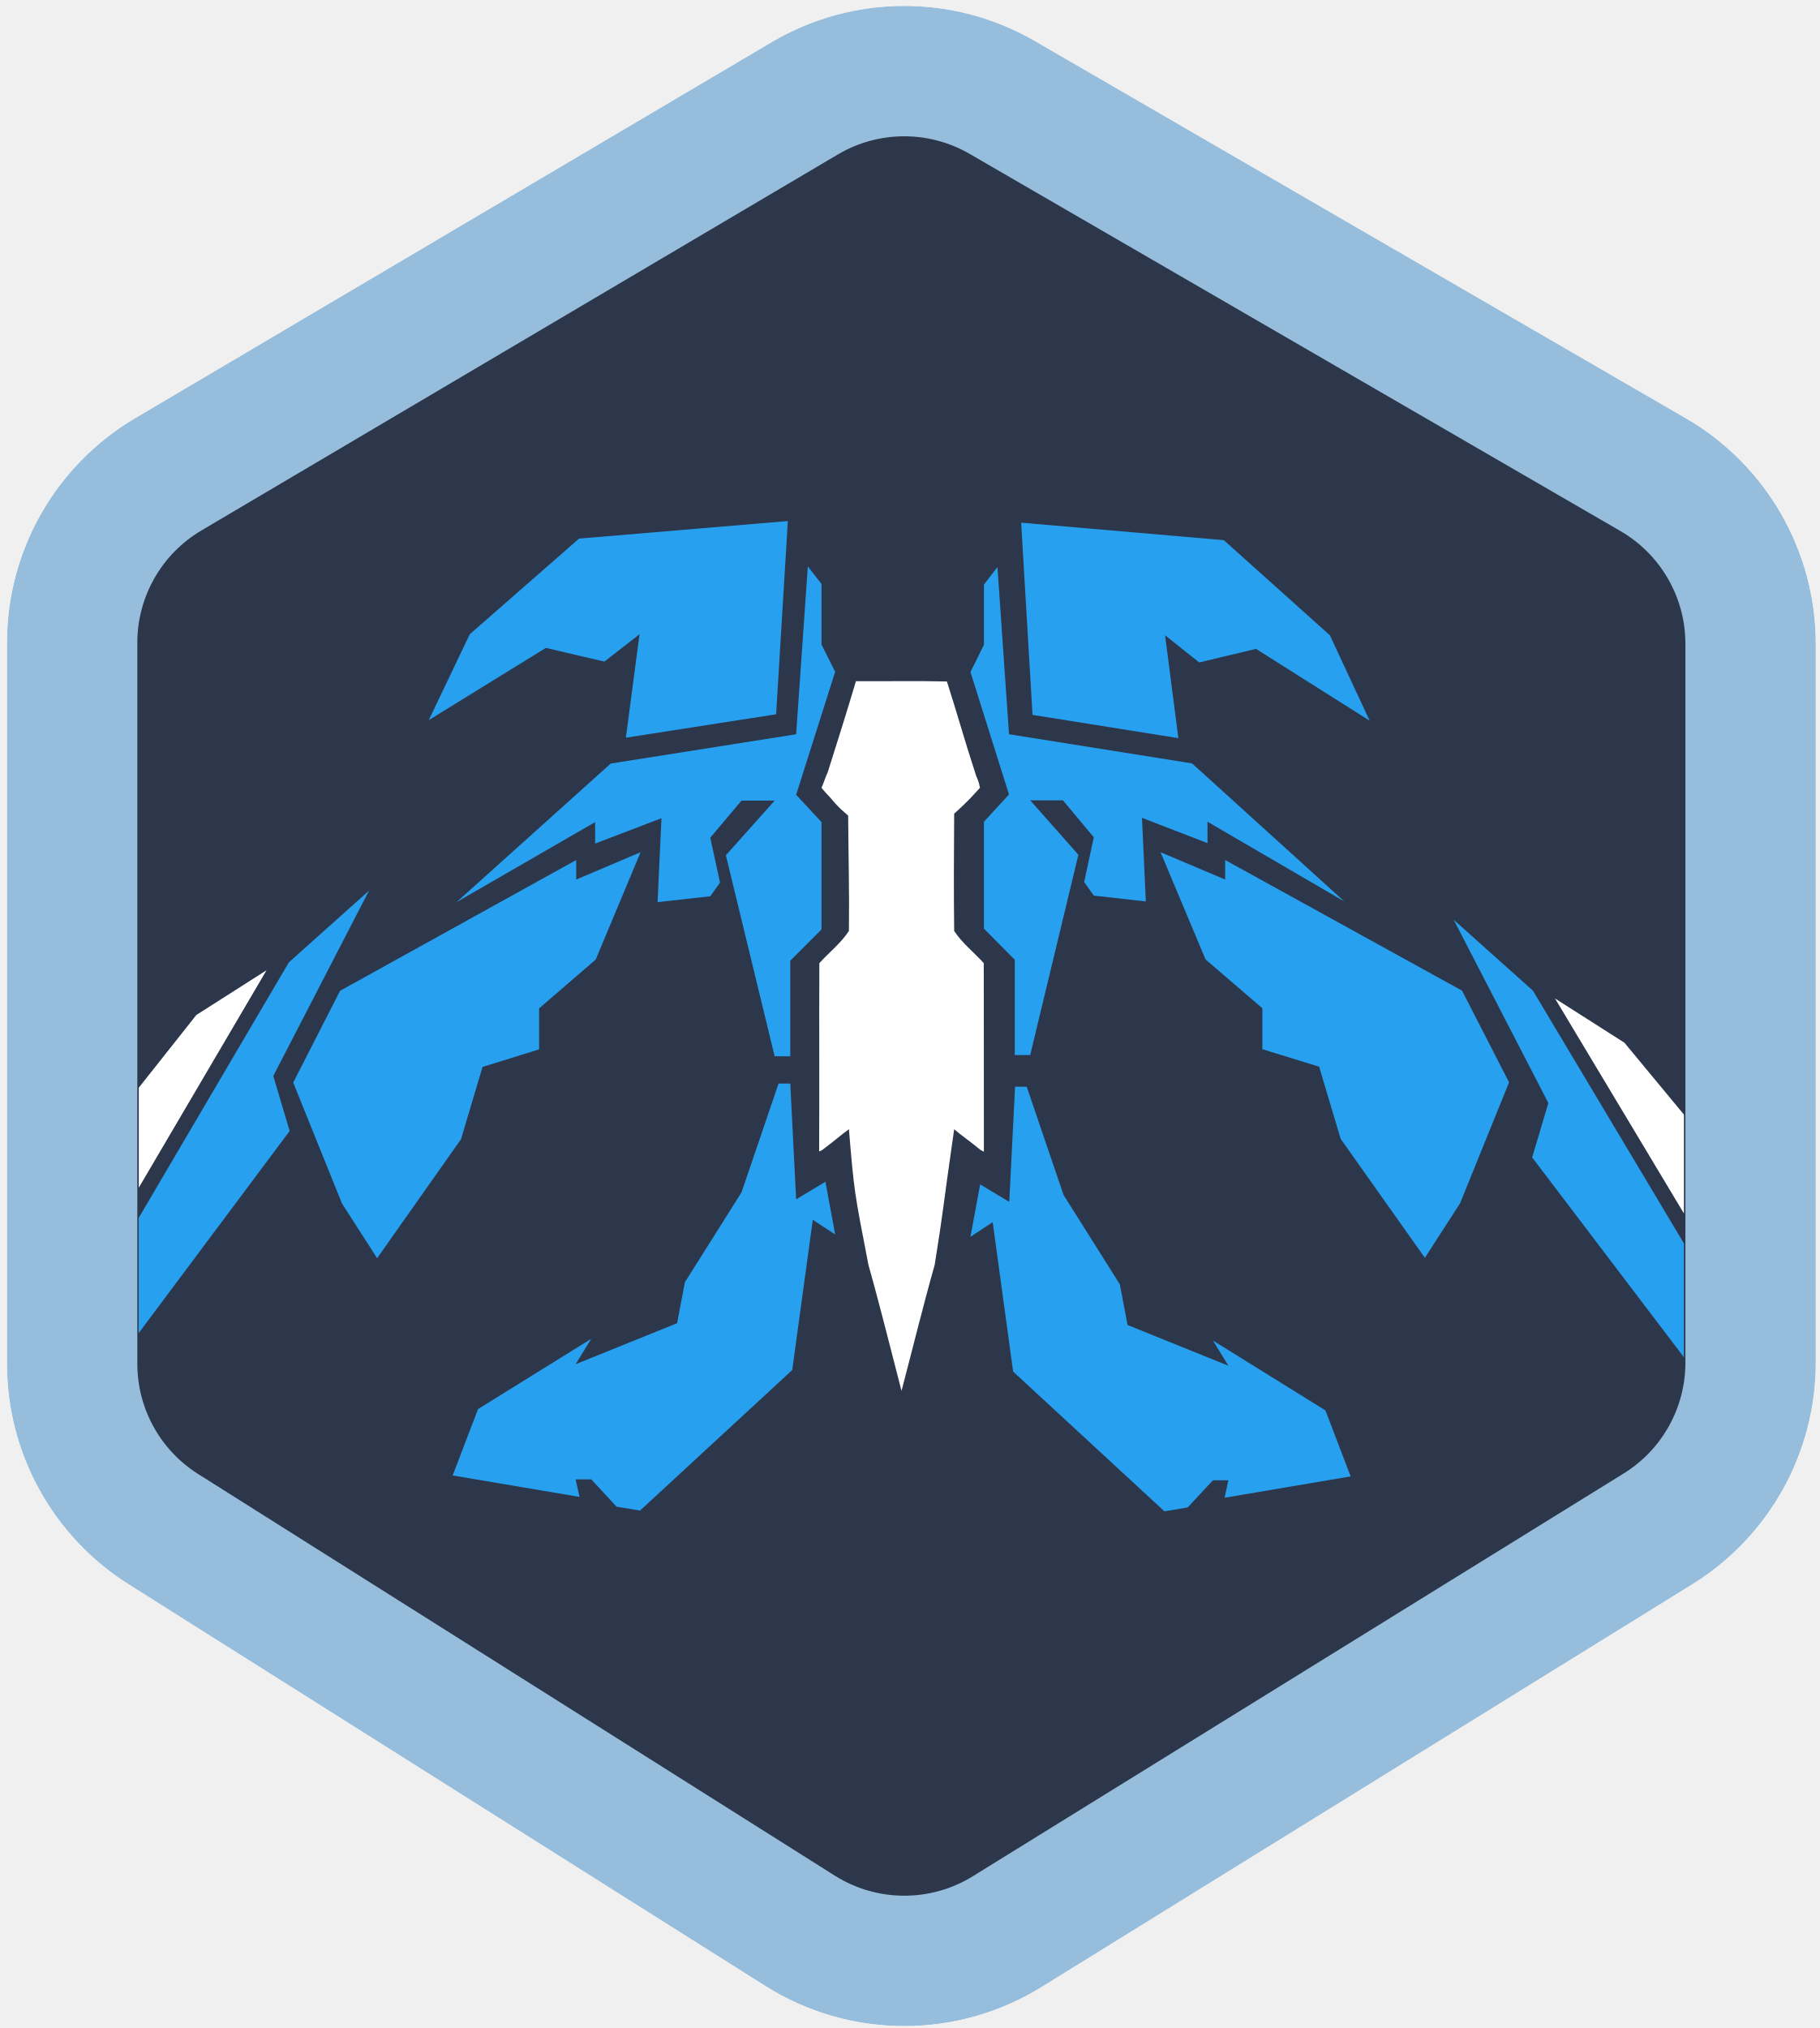
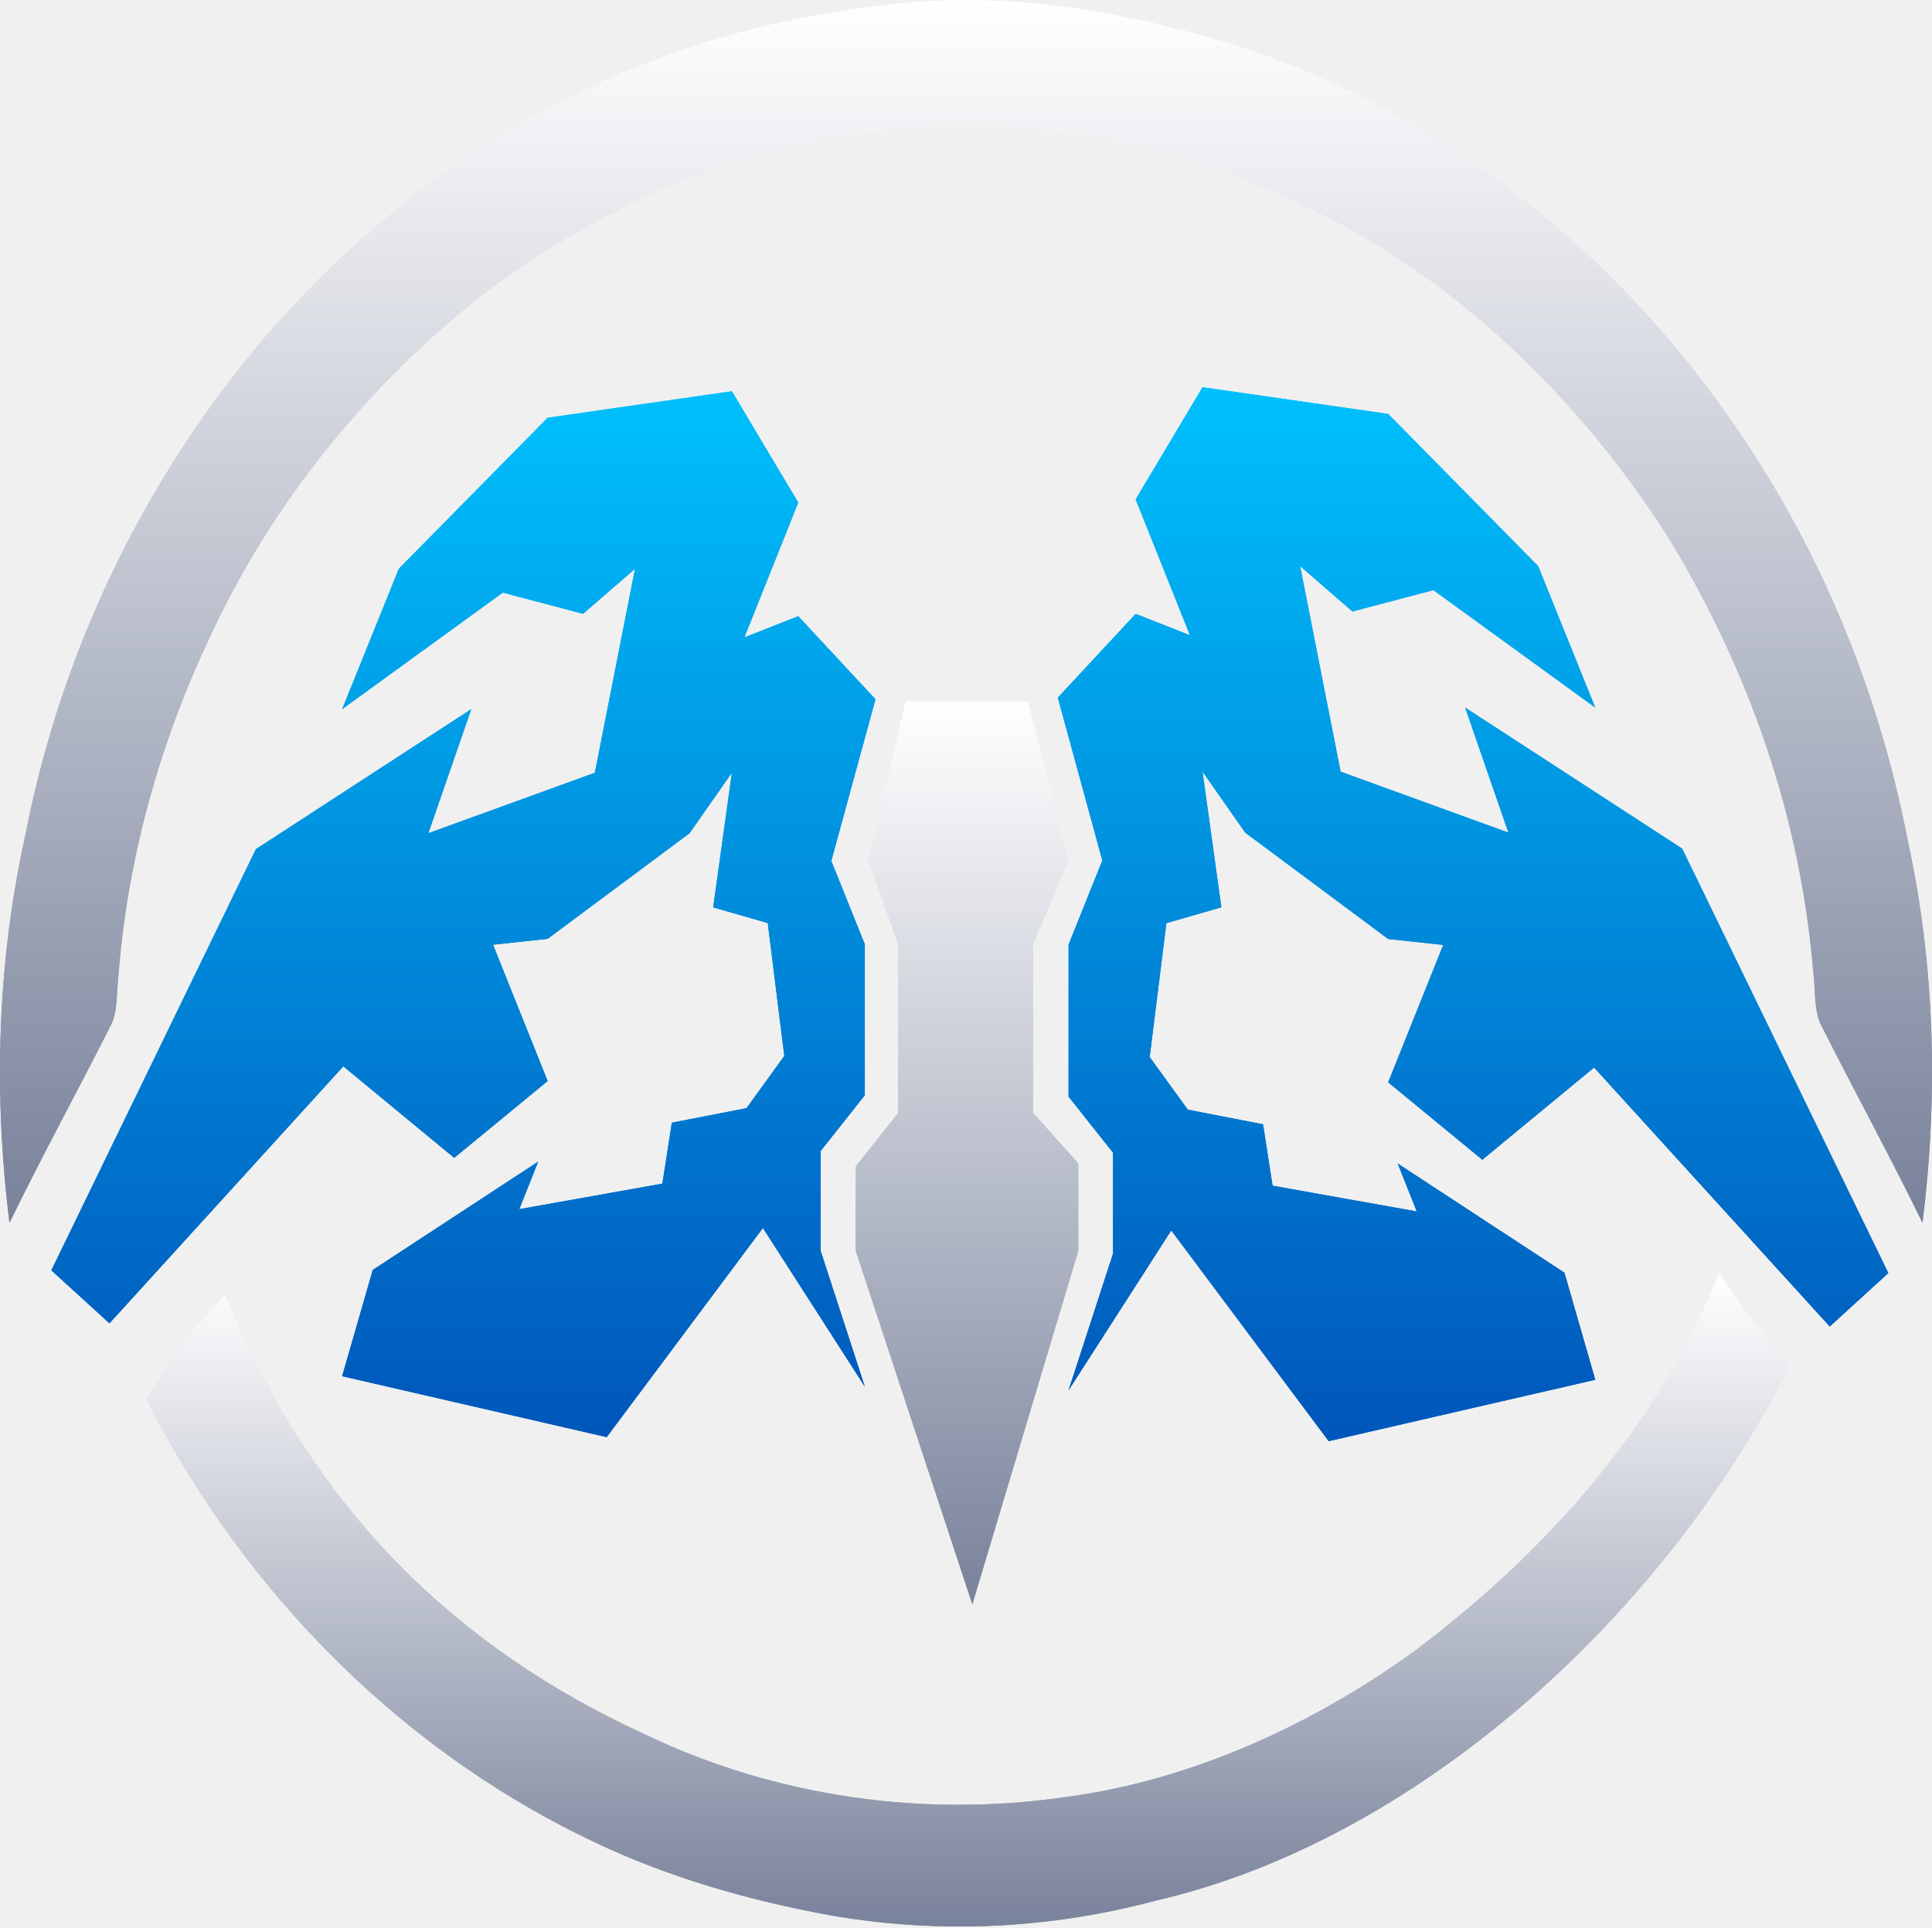
- <svg xmlns="http://www.w3.org/2000/svg" width="227" height="253" viewBox="0 0 227 253" fill="none">
-   <mask id="mask0_704_2" style="mask-type:alpha" maskUnits="userSpaceOnUse" x="0" y="0" width="227" height="253">
-     <path d="M100.419 12.26L20.991 59.177C13.559 63.566 9 71.555 9 80.186V170.129C9 178.506 13.297 186.298 20.383 190.767L99.817 240.868C107.706 245.844 117.741 245.887 125.672 240.98L206.871 190.741C214.059 186.294 218.433 178.443 218.433 169.991V80.322C218.433 71.618 213.797 63.573 206.266 59.21L125.061 12.157C117.432 7.736 108.011 7.776 100.419 12.26Z" fill="#2D374B" stroke="#96BEDC" stroke-width="16.267" />
-   </mask>
-   <g mask="url(#mask0_704_2)">
-     <path d="M100.419 12.26L20.991 59.177C13.559 63.566 9 71.555 9 80.186V170.129C9 178.506 13.297 186.298 20.383 190.767L99.817 240.868C107.706 245.844 117.741 245.887 125.672 240.98L206.871 190.741C214.059 186.294 218.433 178.443 218.433 169.991V80.322C218.433 71.618 213.797 63.573 206.266 59.21L125.061 12.157C117.432 7.736 108.011 7.776 100.419 12.26Z" fill="#2D374B" stroke="#96BEDC" stroke-width="16.267" />
-     <path d="M118.15 85.017C114.369 84.922 110.582 85.01 106.801 84.979C105.638 88.877 104.498 92.516 103.264 96.392C102.962 97.023 102.962 97.18 102.509 98.285C103.415 99.389 103.221 99.021 104.169 100.177C104.924 100.966 104.924 100.966 105.829 101.755C105.865 106.625 105.986 111.264 105.926 116.134C104.952 117.645 103.433 118.825 102.235 120.16C102.199 127.989 102.256 135.814 102.208 143.643L102.571 143.481C104.773 141.821 104.622 141.821 105.926 140.875C106.584 148.762 106.584 148.604 108.359 157.797C109.83 163.008 111.127 168.278 112.488 173.52C113.865 168.285 115.151 163.011 116.625 157.803C117.751 150.813 117.6 150.971 119.058 140.875C120.165 141.821 120.316 141.821 122.36 143.468L122.764 143.681C122.749 135.835 122.776 127.998 122.749 120.156C121.551 118.82 120.032 117.644 119.058 116.137C118.998 111.26 119.022 106.378 119.058 101.505C121.071 99.704 121.373 99.231 122.278 98.285C122.127 97.496 121.976 97.18 121.825 96.865C121.623 96.234 121.726 96.549 121.674 96.392C120.406 92.528 119.396 88.87 118.15 85.017Z" fill="white" />
-     <path d="M36.04 120.06L46.045 111.11L34.098 134.232L36.141 141.096L17.298 166.317L17.298 151.951L36.04 120.06Z" fill="#28A0F0" />
-     <path d="M17.317 148.17L33.258 121.042L24.5 126.622L17.317 135.695L17.317 148.17Z" fill="white" />
-     <path d="M191.278 123.593L181.386 114.743L193.199 137.605L191.178 144.392L210.116 169.329L210.116 155.124L191.278 123.593Z" fill="#28A0F0" />
-     <path d="M210.117 151.387L194.029 124.563L202.689 130.081L210.117 139.052L210.117 151.387Z" fill="white" />
-     <path d="M36.587 135.052L42.431 123.607L71.893 107.293V109.728L79.929 106.319L74.328 119.711L67.267 125.799V130.912L60.206 133.104L57.527 142.113L47.057 156.966L42.674 150.148L36.587 135.052Z" fill="#28A0F0" />
-     <path d="M188.294 135.025L182.431 123.591L152.872 107.292V109.725L144.81 106.319L150.429 119.699L157.513 125.781V130.889L164.598 133.078L167.285 142.079L177.789 156.918L182.187 150.107L188.294 135.025Z" fill="#28A0F0" />
-     <path d="M76.206 95.255L56.97 112.543L74.258 102.56V105.238L82.537 102.073L82.049 112.543L88.624 111.812L89.841 110.108L88.624 104.508L92.52 99.881H96.659L90.572 106.699L96.659 131.779H98.607V119.848L102.503 115.952V102.56L99.338 99.151L104.207 83.811L102.503 80.402V72.853L100.798 70.662L99.338 91.603L76.206 95.255Z" fill="#28A0F0" />
-     <path d="M148.742 95.237L167.737 112.457L150.666 102.513V105.181L142.491 102.028L142.972 112.457L136.48 111.73L135.277 110.032L136.48 104.453L132.633 99.845H128.545L134.556 106.636L128.545 131.618H126.621V119.733L122.774 115.853V102.513L125.9 99.118L121.091 83.838L122.774 80.442V72.924L124.457 70.741L125.9 91.599L148.742 95.237Z" fill="#28A0F0" />
-     <path d="M96.843 89.108L78.094 92.03L79.798 79.125L75.415 82.534L68.111 80.829L53.501 89.838L58.614 79.125L72.25 67.193L98.304 65.002L96.843 89.108Z" fill="#28A0F0" />
-     <path d="M128.834 89.182L147.031 92.088L145.376 79.253L149.63 82.643L156.72 80.948L170.899 89.908L165.937 79.253L152.702 67.387L127.416 65.207L128.834 89.182Z" fill="#28A0F0" />
-     <path d="M98.608 135.176H97.147L92.52 148.76L85.459 159.961L84.485 165.075L71.823 170.188L73.771 167.022L59.649 175.788L56.483 184.067L72.31 186.745L71.823 184.554H73.771L76.937 187.963L79.859 188.45L98.851 170.918L101.417 152.174L104.208 154.005L102.991 147.43L99.338 149.622L98.608 135.176Z" fill="#28A0F0" />
-     <path d="M126.657 135.572H128.109L132.708 149.079L139.727 160.216L140.695 165.3L153.28 170.385L151.344 167.237L165.381 175.953L168.527 184.185L152.796 186.848L153.28 184.669H151.344L148.197 188.058L145.293 188.543L126.415 171.111L123.865 152.473L121.091 154.293L122.301 147.757L125.931 149.935L126.657 135.572Z" fill="#28A0F0" />
-   </g>
+ <svg xmlns="http://www.w3.org/2000/svg" width="976" height="974" viewBox="0 0 976 974" fill="none">
+   <path d="M573.706 310.144L534.388 352.439L556.873 434.739L539.825 477.173V554.05L562.271 582.373L562.272 633.347L539.825 702.365L591.695 621.628L671.221 728.089L805.891 697.069L790.307 642.972L706.091 587.823L715.71 612.037L642.875 599.033L638.066 568.012L600.059 560.615L580.8 534.03L589.231 466.362L617.007 458.403L607.493 389.85L629.031 420.639L701.281 474.393L729.079 477.398L701.282 546.799L748.834 585.912L805.299 539.325L924.344 670.151L953.93 643.176L849.788 428.731L740.163 357.481L762.012 420.639L677.233 389.85L656.792 285.999L683.245 308.927L724.127 298.138L805.891 357.481L777.033 285.999L701.281 209.123L607.493 195.635L573.706 252.281L601.121 320.933L573.706 310.144Z" fill="url(#paint0_linear_21_29)" />
+   <path d="M403.255 311.304L442.272 353.275L419.959 434.946L436.877 477.056V553.344L414.602 581.451L414.601 632.035L436.877 700.525L385.404 620.405L306.486 726.052L172.846 695.269L188.31 641.586L271.883 586.859L262.337 610.887L334.615 597.983L339.388 567.2L377.103 559.859L396.215 533.477L387.849 466.328L360.286 458.429L369.726 390.401L348.353 420.954L276.656 474.297L249.07 477.279L276.655 546.149L229.467 584.962L173.433 538.732L55.299 668.557L25.94 641.789L129.285 428.984L238.071 358.279L216.389 420.954L300.52 390.401L320.804 287.344L294.554 310.097L253.985 299.39L172.846 358.279L201.483 287.344L276.656 211.056L369.726 197.672L403.255 253.884L376.05 322.011L403.255 311.304Z" fill="url(#paint1_linear_21_29)" />
+   <path d="M457.591 354.353H519.182L539.826 434.327L521.929 476.979V562.285L544.732 587.784V631.884L491.206 810.496L432.278 631.884V589.406L453.698 562.285L453.698 476.979L438.576 434.327L457.591 354.353Z" fill="url(#paint2_linear_21_29)" />
+   <path d="M113.686 654.102C156.971 760.486 228.637 831.912 326.561 876.594C392.4 907.983 466.655 918.221 537.669 907.983C600.771 899.802 662.397 871.967 715.257 833.661C780.092 784.596 836.555 722.542 868.595 643.239C883.398 664.965 883.398 664.965 888.332 670.396C898.2 681.259 904.568 688.958 903.134 692.121C838.27 819.187 713.75 930.392 583.802 960.217C530.12 974.589 474.381 977.128 419.802 967.688C378.922 960.25 338.107 948.682 299.998 930.529C211.823 888.695 137.199 818.555 85.9 729.299C82.236 721.777 76.543 714.553 74.214 706.439C89.016 681.259 93.95 675.827 108.752 659.533C116.303 651.221 109.439 660.035 113.686 654.102Z" fill="url(#paint3_linear_21_29)" />
+   <path d="M456.219 1.555C511.33 -3.553 564.902 5.307 617.981 21.045C718.232 51.268 808.878 119.023 872.35 209.355C917.178 272.306 948.377 345.654 963.58 423.837C977.54 487.407 979.21 553.092 971.2 617.771C954.632 583.744 936.437 550.624 919.456 516.831C916.403 509.47 917.116 500.039 916.111 492.089C909.804 413.117 883.388 338.467 843.565 272.786C812.998 224.347 774.97 182.15 731.196 148.097C688.622 116.028 641.378 92.192 591.502 77.617C524.343 59.34 454.168 59.113 386.913 76.956C336.146 91.428 288.056 115.503 244.796 148.103C187.293 193.135 137.741 252.887 105.799 322.355C80.389 376.14 64.011 434.777 59.624 495.269C58.844 502.183 59.332 510.469 56.537 516.837C39.558 550.613 21.36 583.733 4.789 617.776C-3.319 552.399 -1.451 485.984 12.848 421.769C37.575 294.507 107.57 178.985 203.577 103.196C277.226 43.48 365.337 10.13 456.219 1.555Z" fill="url(#paint4_linear_21_29)" />
+   <path d="M573.706 310.144L534.388 352.439L556.873 434.739L539.825 477.173V554.05L562.271 582.373L562.272 633.347L539.825 702.365L591.695 621.628L671.221 728.089L805.891 697.069L790.307 642.972L706.091 587.823L715.71 612.037L642.875 599.033L638.066 568.012L600.059 560.615L580.8 534.03L589.231 466.362L617.007 458.403L607.493 389.85L629.031 420.639L701.281 474.393L729.079 477.398L701.282 546.799L748.834 585.912L805.299 539.325L924.344 670.151L953.93 643.176L849.788 428.731L740.163 357.481L762.012 420.639L677.233 389.85L656.792 285.999L683.245 308.927L724.127 298.138L805.891 357.481L777.033 285.999L701.281 209.123L607.493 195.635L573.706 252.281L601.121 320.933L573.706 310.144Z" fill="url(#paint5_linear_21_29)" />
+   <path d="M403.255 311.304L442.272 353.275L419.959 434.946L436.877 477.056V553.344L414.602 581.451L414.601 632.035L436.877 700.525L385.404 620.405L306.486 726.052L172.846 695.269L188.31 641.586L271.883 586.859L262.337 610.887L334.615 597.983L339.388 567.2L377.103 559.859L396.215 533.477L387.849 466.328L360.286 458.429L369.726 390.401L348.353 420.954L276.656 474.297L249.07 477.279L276.655 546.149L229.467 584.962L173.433 538.732L55.299 668.557L25.94 641.789L129.285 428.984L238.071 358.279L216.389 420.954L300.52 390.401L320.804 287.344L294.554 310.097L253.985 299.39L172.846 358.279L201.483 287.344L276.656 211.056L369.726 197.672L403.255 253.884L376.05 322.011L403.255 311.304Z" fill="url(#paint6_linear_21_29)" />
+   <path d="M457.591 354.353H519.182L539.826 434.327L521.929 476.979V562.285L544.732 587.784V631.884L491.206 810.496L432.278 631.884V589.406L453.698 562.285L453.698 476.979L438.576 434.327L457.591 354.353Z" fill="url(#paint7_linear_21_29)" />
+   <path d="M113.686 654.102C156.971 760.486 228.637 831.912 326.561 876.594C392.4 907.983 466.655 918.221 537.669 907.983C600.771 899.802 662.397 871.967 715.257 833.661C780.092 784.596 836.555 722.542 868.595 643.239C883.398 664.965 883.398 664.965 888.332 670.396C898.2 681.259 904.568 688.958 903.134 692.121C838.27 819.187 713.75 930.392 583.802 960.217C530.12 974.589 474.381 977.128 419.802 967.688C378.922 960.25 338.107 948.682 299.998 930.529C211.823 888.695 137.199 818.555 85.9 729.299C82.236 721.777 76.543 714.553 74.214 706.439C89.016 681.259 93.95 675.827 108.752 659.533C116.303 651.221 109.439 660.035 113.686 654.102Z" fill="url(#paint8_linear_21_29)" />
+   <path d="M456.219 1.555C511.33 -3.553 564.902 5.307 617.981 21.045C718.232 51.268 808.878 119.023 872.35 209.355C917.178 272.306 948.377 345.654 963.58 423.837C977.54 487.407 979.21 553.092 971.2 617.771C954.632 583.744 936.437 550.624 919.456 516.831C916.403 509.47 917.116 500.039 916.111 492.089C909.804 413.117 883.388 338.467 843.565 272.786C812.998 224.347 774.97 182.15 731.196 148.097C688.622 116.028 641.378 92.192 591.502 77.617C524.343 59.34 454.168 59.113 386.913 76.956C336.146 91.428 288.056 115.503 244.796 148.103C187.293 193.135 137.741 252.887 105.799 322.355C80.389 376.14 64.011 434.777 59.624 495.269C58.844 502.183 59.332 510.469 56.537 516.837C39.558 550.613 21.36 583.733 4.789 617.776C-3.319 552.399 -1.451 485.984 12.848 421.769C37.575 294.507 107.57 178.985 203.577 103.196C277.226 43.48 365.337 10.13 456.219 1.555Z" fill="url(#paint9_linear_21_29)" />
+   <defs>
+     <linearGradient id="paint0_linear_21_29" x1="744.159" y1="195.635" x2="744.159" y2="728.089" gradientUnits="userSpaceOnUse">
+       <stop stop-color="#00C0FC" />
+       <stop offset="1" stop-color="#0056BA" />
+     </linearGradient>
+     <linearGradient id="paint1_linear_21_29" x1="234.106" y1="197.672" x2="234.106" y2="726.052" gradientUnits="userSpaceOnUse">
+       <stop stop-color="#00C0FC" />
+       <stop offset="1" stop-color="#0056BA" />
+     </linearGradient>
+     <linearGradient id="paint2_linear_21_29" x1="488.505" y1="354.353" x2="488.505" y2="810.496" gradientUnits="userSpaceOnUse">
+       <stop stop-color="white" />
+       <stop offset="1" stop-color="#79829B" />
+     </linearGradient>
+     <linearGradient id="paint3_linear_21_29" x1="488.774" y1="643.239" x2="488.774" y2="973.276" gradientUnits="userSpaceOnUse">
+       <stop stop-color="white" />
+       <stop offset="1" stop-color="#79829B" />
+     </linearGradient>
+     <linearGradient id="paint4_linear_21_29" x1="488" y1="0.107" x2="488" y2="617.776" gradientUnits="userSpaceOnUse">
+       <stop stop-color="white" />
+       <stop offset="1" stop-color="#79829B" />
+     </linearGradient>
+     <linearGradient id="paint5_linear_21_29" x1="744.159" y1="195.635" x2="744.159" y2="728.089" gradientUnits="userSpaceOnUse">
+       <stop stop-color="#00C0FC" />
+       <stop offset="1" stop-color="#0056BA" />
+     </linearGradient>
+     <linearGradient id="paint6_linear_21_29" x1="234.106" y1="197.672" x2="234.106" y2="726.052" gradientUnits="userSpaceOnUse">
+       <stop stop-color="#00C0FC" />
+       <stop offset="1" stop-color="#0056BA" />
+     </linearGradient>
+     <linearGradient id="paint7_linear_21_29" x1="488.505" y1="354.353" x2="488.505" y2="810.496" gradientUnits="userSpaceOnUse">
+       <stop stop-color="white" />
+       <stop offset="1" stop-color="#79829B" />
+     </linearGradient>
+     <linearGradient id="paint8_linear_21_29" x1="488.774" y1="643.239" x2="488.774" y2="973.276" gradientUnits="userSpaceOnUse">
+       <stop stop-color="white" />
+       <stop offset="1" stop-color="#79829B" />
+     </linearGradient>
+     <linearGradient id="paint9_linear_21_29" x1="488" y1="0.107" x2="488" y2="617.776" gradientUnits="userSpaceOnUse">
+       <stop stop-color="white" />
+       <stop offset="1" stop-color="#79829B" />
+     </linearGradient>
+   </defs>
</svg>
